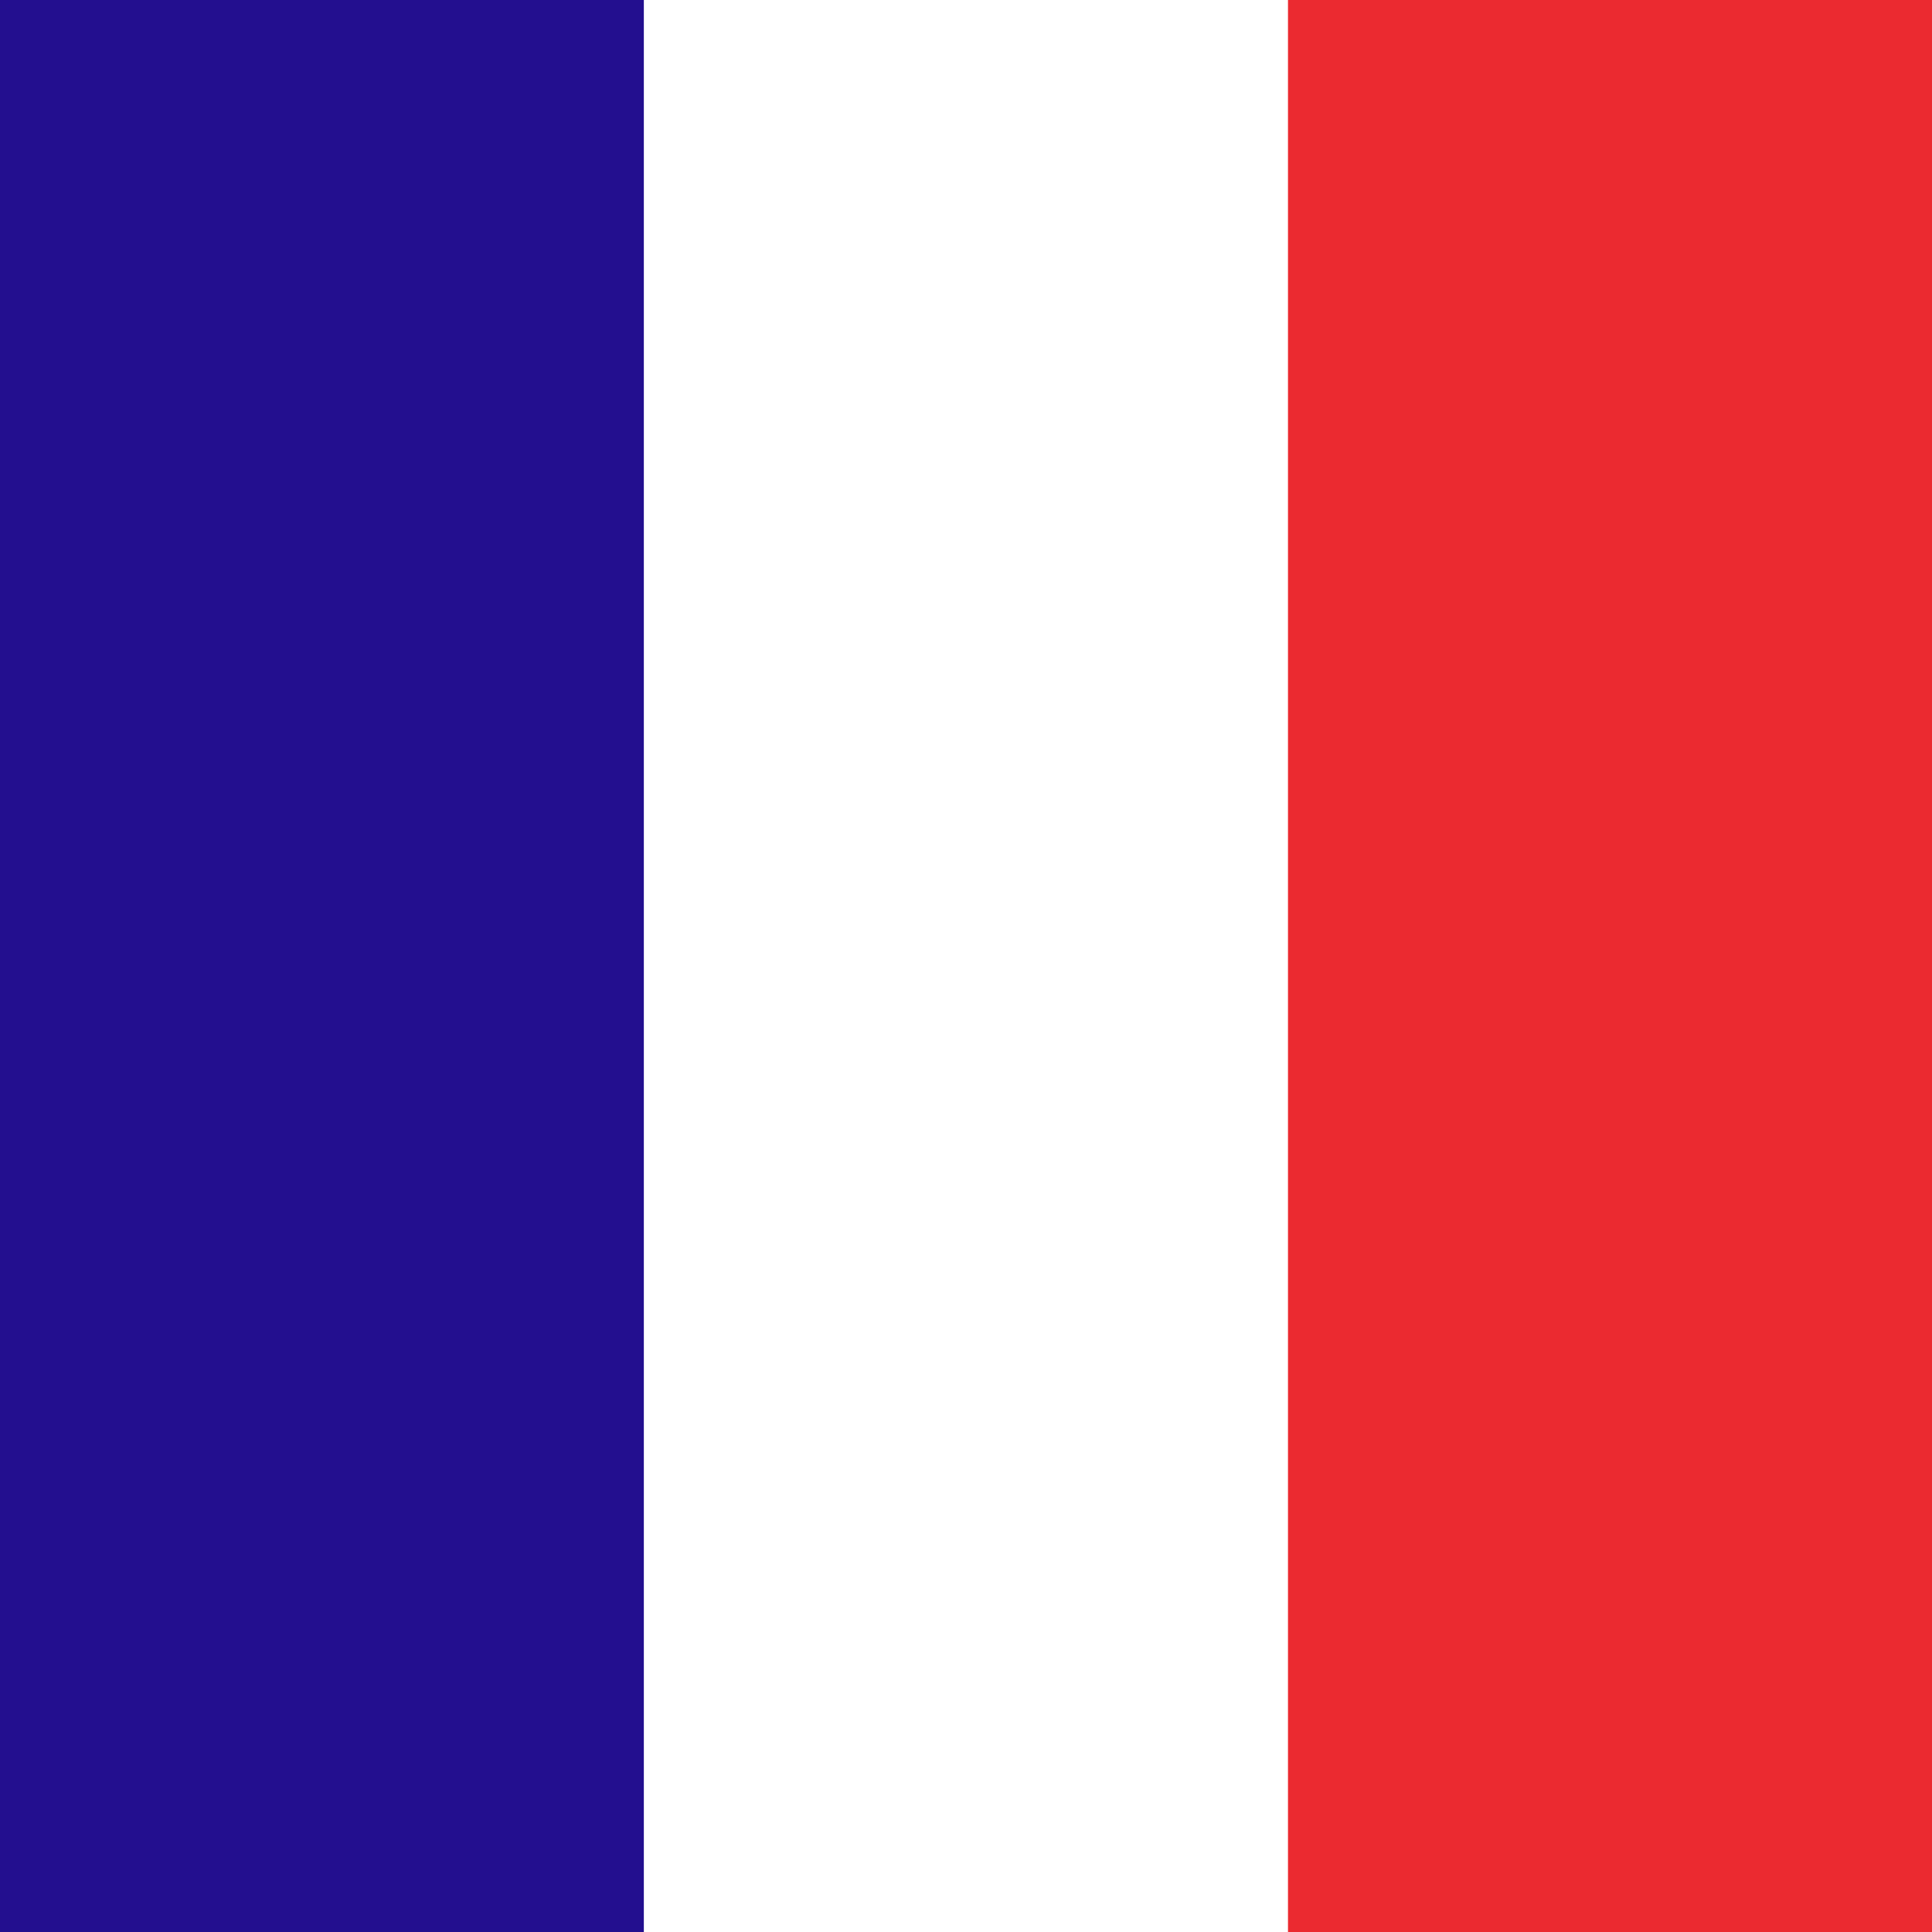
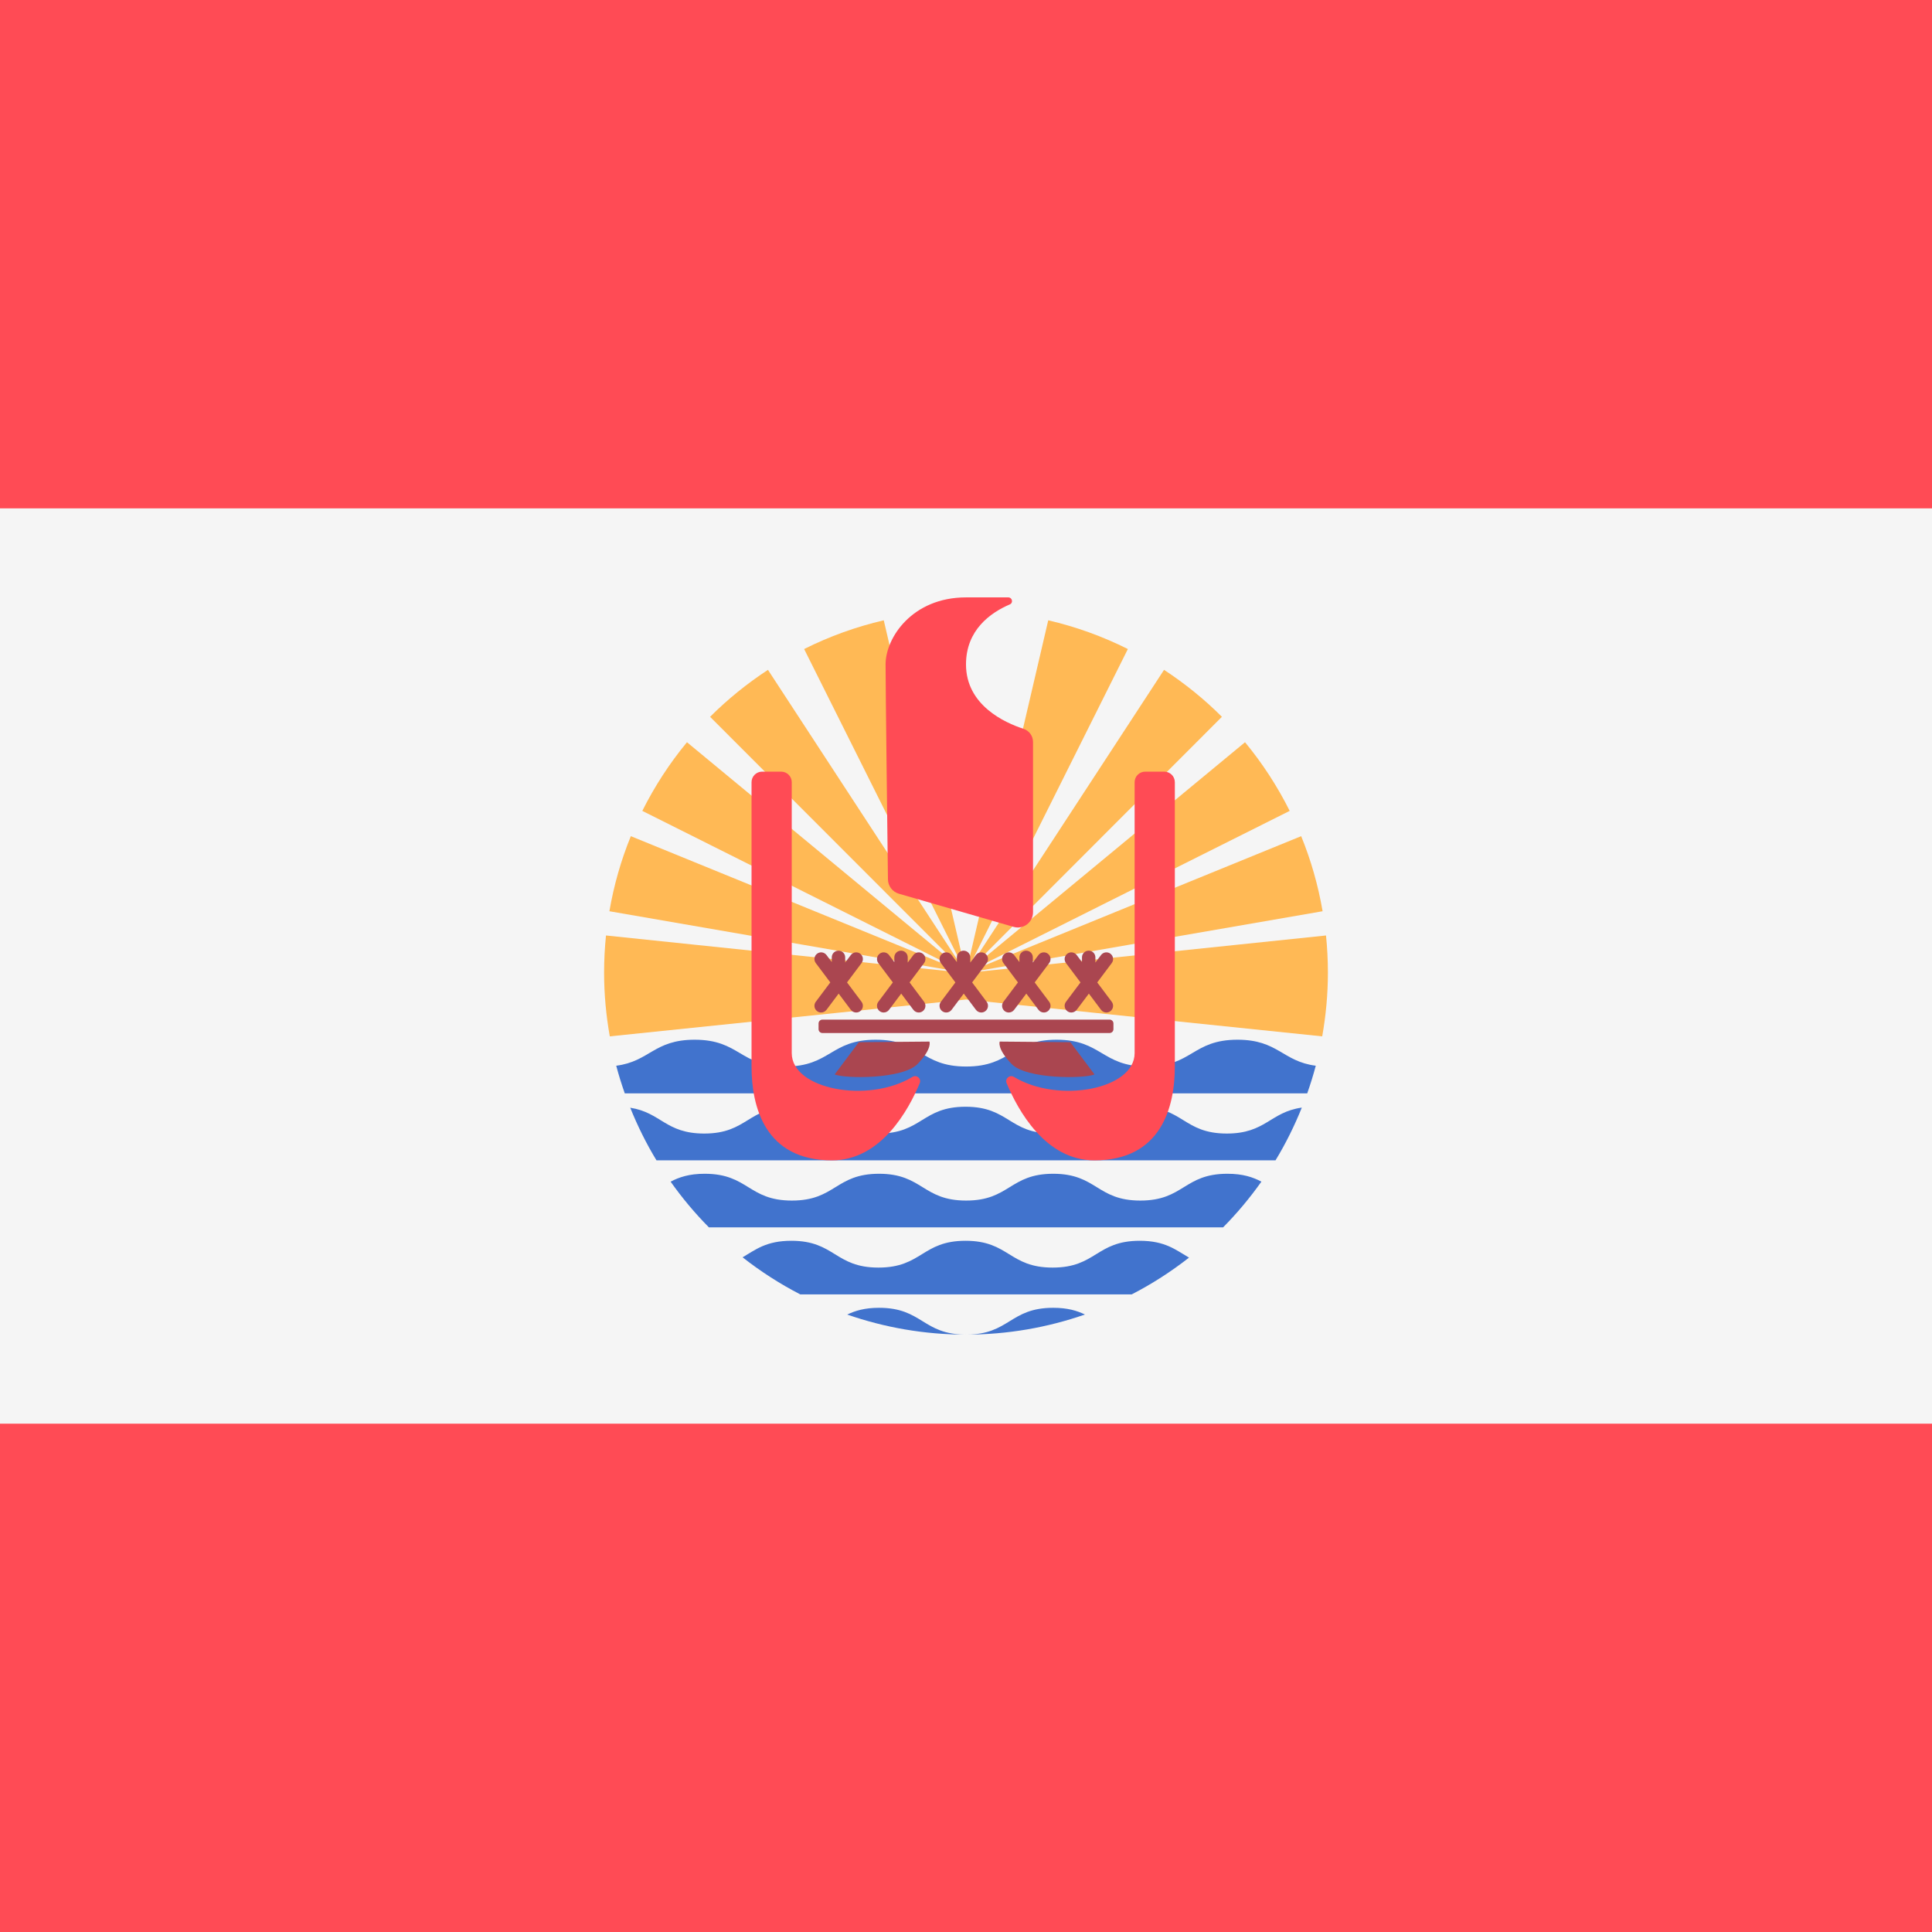
- <svg xmlns="http://www.w3.org/2000/svg" version="1.1" id="Layer_1" x="0px" y="0px" viewBox="0 0 512 512" style="enable-background:new 0 0 512 512;">
-   <rect style="fill: rgb(35, 15, 143);" width="170.67" height="512" />
-   <rect x="170.67" style="fill: rgb(255, 255, 255);" width="170.67" height="512" />
-   <rect x="341.33" style="fill: rgb(235, 42, 48);" width="170.67" height="512" />
+ <svg xmlns="http://www.w3.org/2000/svg" version="1.1" id="Layer_1" x="0px" y="0px" viewBox="0 0 512 512" style="enable-background:new 0 0 512 512;" xml:space="preserve">
+   <g>
+     <rect y="377.26" style="fill:#FF4B55;" width="512" height="134.74" />
+     <rect style="fill:#FF4B55;" width="512" height="134.74" />
+   </g>
+   <rect y="134.74" style="fill:#F5F5F5;" width="512" height="242.53" />
+   <path style="fill:#FFB955;" d="M344.824,221.594l-85.529,34.912c-0.034-0.087-0.074-0.165-0.114-0.248l82.601-41.367  c-3.266-6.519-7.233-12.625-11.837-18.192l-71.213,58.893c-0.072-0.089-0.112-0.202-0.191-0.284l65.28-65.345  c-4.658-4.658-9.805-8.821-15.337-12.445l-50.542,77.363c-0.114-0.077-0.218-0.167-0.341-0.23L298.895,172  c-6.632-3.323-13.701-5.893-21.101-7.613l-20.986,90.002c-0.267-0.064-0.521-0.163-0.808-0.163s-0.541,0.099-0.808,0.163  l-20.986-90.002c-7.4,1.72-14.469,4.29-21.101,7.613l41.294,82.651c-0.124,0.064-0.227,0.154-0.341,0.23l-50.542-77.363  c-5.532,3.625-10.679,7.787-15.337,12.445l65.28,65.345c-0.08,0.082-0.12,0.194-0.191,0.284l-71.213-58.893  c-4.603,5.567-8.571,11.673-11.837,18.192l82.601,41.367c-0.04,0.083-0.081,0.161-0.114,0.248l-85.529-34.912  c-2.578,6.323-4.495,12.982-5.678,19.895l91.056,15.765c-0.012,0.079-0.04,0.152-0.047,0.233l-91.912-9.575  c-0.331,3.243-0.503,6.533-0.503,9.864c0,5.759,0.536,11.39,1.509,16.87L256,264.88l94.399,9.765  c0.973-5.48,1.509-11.11,1.509-16.87c0-3.331-0.171-6.621-0.503-9.864l-91.912,9.575c-0.007-0.081-0.035-0.154-0.047-0.233  l91.056-15.765C349.32,234.576,347.403,227.917,344.824,221.594z" />
+   <g>
+     <path style="fill:#4173CD;" d="M163.306,282.429c0.658,2.481,1.417,4.919,2.265,7.317h180.858c0.848-2.397,1.607-4.836,2.265-7.317   c-8.861-1.145-9.961-6.892-20.754-6.892c-11.984,0-11.984,7.104-23.967,7.104s-11.984-7.104-23.968-7.104   c-11.987,0-11.987,7.104-23.974,7.104c-11.98,0-11.98-7.104-23.961-7.104c-11.991,0-11.991,7.104-23.982,7.104   c-11.999,0-11.999-7.104-23.998-7.104C173.282,275.537,172.182,281.285,163.306,282.429z" />
+     <path style="fill:#4173CD;" d="M325.115,300.402c-11.535-0.002-11.537-7.104-23.075-7.104c-11.54,0-11.54,7.104-23.08,7.104   c-11.54,0-11.54-7.104-23.08-7.104c-11.543,0-11.543,7.104-23.086,7.104c-11.537,0-11.537-7.104-23.074-7.104   c-11.547,0-11.547,7.104-23.094,7.104c-10.245,0-11.423-5.574-19.607-6.841c1.954,4.854,4.27,9.523,6.957,13.945H325.11h0.009   h12.905c2.693-4.433,5.014-9.114,6.971-13.98C336.566,294.711,335.466,300.4,325.115,300.402z" />
+     <path style="fill:#4173CD;" d="M334.287,313.145c-2.233-1.17-4.878-2.086-9.011-2.086c-11.54,0-11.54,7.104-23.08,7.104   s-11.54-7.104-23.08-7.104c-11.543,0-11.543,7.104-23.086,7.104c-11.537,0-11.537-7.104-23.074-7.104   c-11.547,0-11.547,7.104-23.094,7.104c-11.555,0-11.555-7.104-23.109-7.104c-4.147,0-6.798,0.92-9.036,2.093   c3.056,4.312,6.444,8.371,10.154,12.116h136.257C327.84,321.52,331.23,317.46,334.287,313.145z" />
+     <path style="fill:#4173CD;" d="M315.1,333.282c-3.487-2.021-6.291-4.463-13.061-4.463c-11.54,0-11.54,7.104-23.08,7.104   c-11.54,0-11.54-7.104-23.08-7.104c-11.543,0-11.543,7.104-23.086,7.104c-11.537,0-11.537-7.104-23.074-7.104   c-6.681,0-9.501,2.376-12.924,4.38c4.754,3.737,9.867,7.032,15.284,9.828h87.842C305.298,340.252,310.375,336.985,315.1,333.282z" />
+     <path style="fill:#4173CD;" d="M232.957,346.58c-3.782,0-6.317,0.767-8.433,1.792c9.863,3.427,20.447,5.312,31.477,5.312h0.018   C244.494,353.679,244.489,346.58,232.957,346.58z" />
+     <path style="fill:#4173CD;" d="M256.086,353.682c11.014-0.01,21.583-1.897,31.432-5.324c-2.109-1.018-4.638-1.778-8.401-1.778   C267.593,346.58,267.57,353.658,256.086,353.682z" />
+   </g>
+   <g>
+     <path style="fill:#FF4B55;" d="M268.616,245.633l-30.392-8.784c-1.705-0.493-2.886-2.031-2.908-3.806   c-0.14-11.254-0.629-50.882-0.629-56.967c0-7.104,7.104-17.761,21.313-17.761h11.203c1.061,0,1.38,1.443,0.405,1.861   c-5.131,2.2-11.608,6.783-11.608,15.9c0,10.825,10.308,15.464,15.218,17.06c1.518,0.493,2.543,1.887,2.543,3.483v45.144   C273.761,244.445,271.191,246.377,268.616,245.633z" />
+     <path style="fill:#FF4B55;" d="M241.809,285.389c1.114-0.675,2.435,0.452,1.934,1.654c-2.975,7.142-10.265,20.463-23.265,20.463   c-17.761,0-21.313-14.209-21.313-24.865v-75.346c0-1.547,1.254-2.801,2.801-2.801h5.054c1.547,0,2.801,1.254,2.801,2.801v71.794   C209.822,288.693,230.02,292.527,241.809,285.389z" />
+     <path style="fill:#FF4B55;" d="M268.7,285.389c-1.114-0.675-2.435,0.452-1.934,1.654c2.975,7.142,10.265,20.463,23.265,20.463   c17.761,0,21.313-14.209,21.313-24.865v-75.346c0-1.547-1.254-2.801-2.801-2.801h-5.054c-1.547,0-2.801,1.254-2.801,2.801v71.794   C300.687,288.693,280.49,292.527,268.7,285.389z" />
+   </g>
+   <g>
+     <path style="fill:#AA4650;" d="M294.056,273.761h-76.111c-0.562,0-1.018-0.456-1.018-1.018v-1.516c0-0.562,0.456-1.018,1.018-1.018   h76.111c0.562,0,1.018,0.456,1.018,1.018v1.516C295.074,273.305,294.618,273.761,294.056,273.761z" />
+     <path style="fill:#AA4650;" d="M224.474,260.352l3.846-5.129c0.59-0.784,0.43-1.897-0.356-2.487   c-0.784-0.586-1.897-0.423-2.485,0.357l-1.497,1.996v-1.378c0-0.982-0.794-1.776-1.776-1.776s-1.776,0.794-1.776,1.776v1.249   l-1.4-1.866c-0.588-0.784-1.701-0.947-2.485-0.357c-0.786,0.59-0.945,1.703-0.356,2.487l3.846,5.129l-3.846,5.129   c-0.59,0.784-0.43,1.897,0.356,2.487c0.319,0.239,0.692,0.354,1.063,0.354c0.541,0,1.074-0.246,1.422-0.711l3.224-4.299   l3.224,4.299c0.349,0.465,0.881,0.711,1.422,0.711c0.371,0,0.744-0.114,1.063-0.354c0.786-0.59,0.945-1.703,0.356-2.487   L224.474,260.352z" />
+     <path style="fill:#AA4650;" d="M257.627,260.352l3.846-5.129c0.59-0.784,0.43-1.897-0.356-2.487   c-0.784-0.586-1.897-0.423-2.485,0.357l-1.497,1.996v-1.378c0-0.982-0.794-1.776-1.776-1.776s-1.776,0.794-1.776,1.776v1.249   l-1.4-1.866c-0.588-0.784-1.702-0.947-2.485-0.357c-0.786,0.59-0.945,1.703-0.356,2.487l3.846,5.129l-3.846,5.129   c-0.59,0.784-0.43,1.897,0.356,2.487c0.319,0.239,0.692,0.354,1.063,0.354c0.541,0,1.074-0.246,1.422-0.711l3.224-4.299   l3.224,4.299c0.349,0.465,0.881,0.711,1.422,0.711c0.371,0,0.744-0.114,1.063-0.354c0.786-0.59,0.945-1.703,0.356-2.487   L257.627,260.352z" />
+     <path style="fill:#AA4650;" d="M241.05,260.352l3.846-5.129c0.59-0.784,0.43-1.897-0.356-2.487   c-0.784-0.586-1.897-0.423-2.485,0.357l-1.497,1.996v-1.378c0-0.982-0.794-1.776-1.776-1.776s-1.776,0.794-1.776,1.776v1.249   l-1.4-1.866c-0.588-0.784-1.701-0.947-2.485-0.357c-0.786,0.59-0.945,1.703-0.356,2.487l3.846,5.129l-3.846,5.129   c-0.59,0.784-0.43,1.897,0.356,2.487c0.319,0.239,0.692,0.354,1.063,0.354c0.541,0,1.074-0.246,1.422-0.711l3.224-4.299   l3.224,4.299c0.349,0.465,0.881,0.711,1.422,0.711c0.371,0,0.744-0.114,1.063-0.354c0.786-0.59,0.945-1.703,0.356-2.487   L241.05,260.352z" />
+     <path style="fill:#AA4650;" d="M274.204,260.352l3.846-5.129c0.59-0.784,0.43-1.897-0.356-2.487   c-0.784-0.586-1.897-0.423-2.485,0.357l-1.497,1.996v-1.378c0-0.982-0.794-1.776-1.776-1.776s-1.776,0.794-1.776,1.776v1.249   l-1.4-1.866c-0.588-0.784-1.702-0.947-2.485-0.357c-0.786,0.59-0.945,1.703-0.356,2.487l3.846,5.129l-3.846,5.129   c-0.59,0.784-0.43,1.897,0.356,2.487c0.319,0.239,0.692,0.354,1.063,0.354c0.541,0,1.074-0.246,1.422-0.711l3.224-4.299   l3.224,4.299c0.349,0.465,0.881,0.711,1.422,0.711c0.371,0,0.744-0.114,1.063-0.354c0.786-0.59,0.945-1.703,0.356-2.487   L274.204,260.352z" />
+     <path style="fill:#AA4650;" d="M290.781,260.352l3.846-5.129c0.59-0.784,0.43-1.897-0.356-2.487   c-0.784-0.586-1.897-0.423-2.485,0.357l-1.497,1.996v-1.378c0-0.982-0.794-1.776-1.776-1.776s-1.776,0.794-1.776,1.776v1.249   l-1.4-1.866c-0.588-0.784-1.702-0.947-2.485-0.357c-0.786,0.59-0.945,1.703-0.356,2.487l3.846,5.129l-3.846,5.129   c-0.59,0.784-0.43,1.897,0.356,2.487c0.319,0.239,0.692,0.354,1.063,0.354c0.541,0,1.074-0.246,1.422-0.711l3.224-4.299   l3.224,4.299c0.349,0.465,0.881,0.711,1.422,0.711c0.371,0,0.744-0.114,1.063-0.354c0.786-0.59,0.945-1.703,0.356-2.487   L290.781,260.352z" />
+     <path style="fill:#AA4650;" d="M221.195,284.731c2.627,1.149,18.059,1.313,21.999-2.791s3.119-5.91,3.119-5.91l-18.716,0.164   L221.195,284.731z" />
+     <path style="fill:#AA4650;" d="M290.055,284.731c-2.627,1.149-18.059,1.313-21.999-2.791c-3.94-4.104-3.119-5.91-3.119-5.91   l18.716,0.164L290.055,284.731z" />
+   </g>
+   <g>
+ </g>
+   <g>
+ </g>
+   <g>
+ </g>
+   <g>
+ </g>
+   <g>
+ </g>
+   <g>
+ </g>
+   <g>
+ </g>
+   <g>
+ </g>
+   <g>
+ </g>
+   <g>
+ </g>
+   <g>
+ </g>
+   <g>
+ </g>
+   <g>
+ </g>
+   <g>
+ </g>
+   <g>
+ </g>
</svg>
